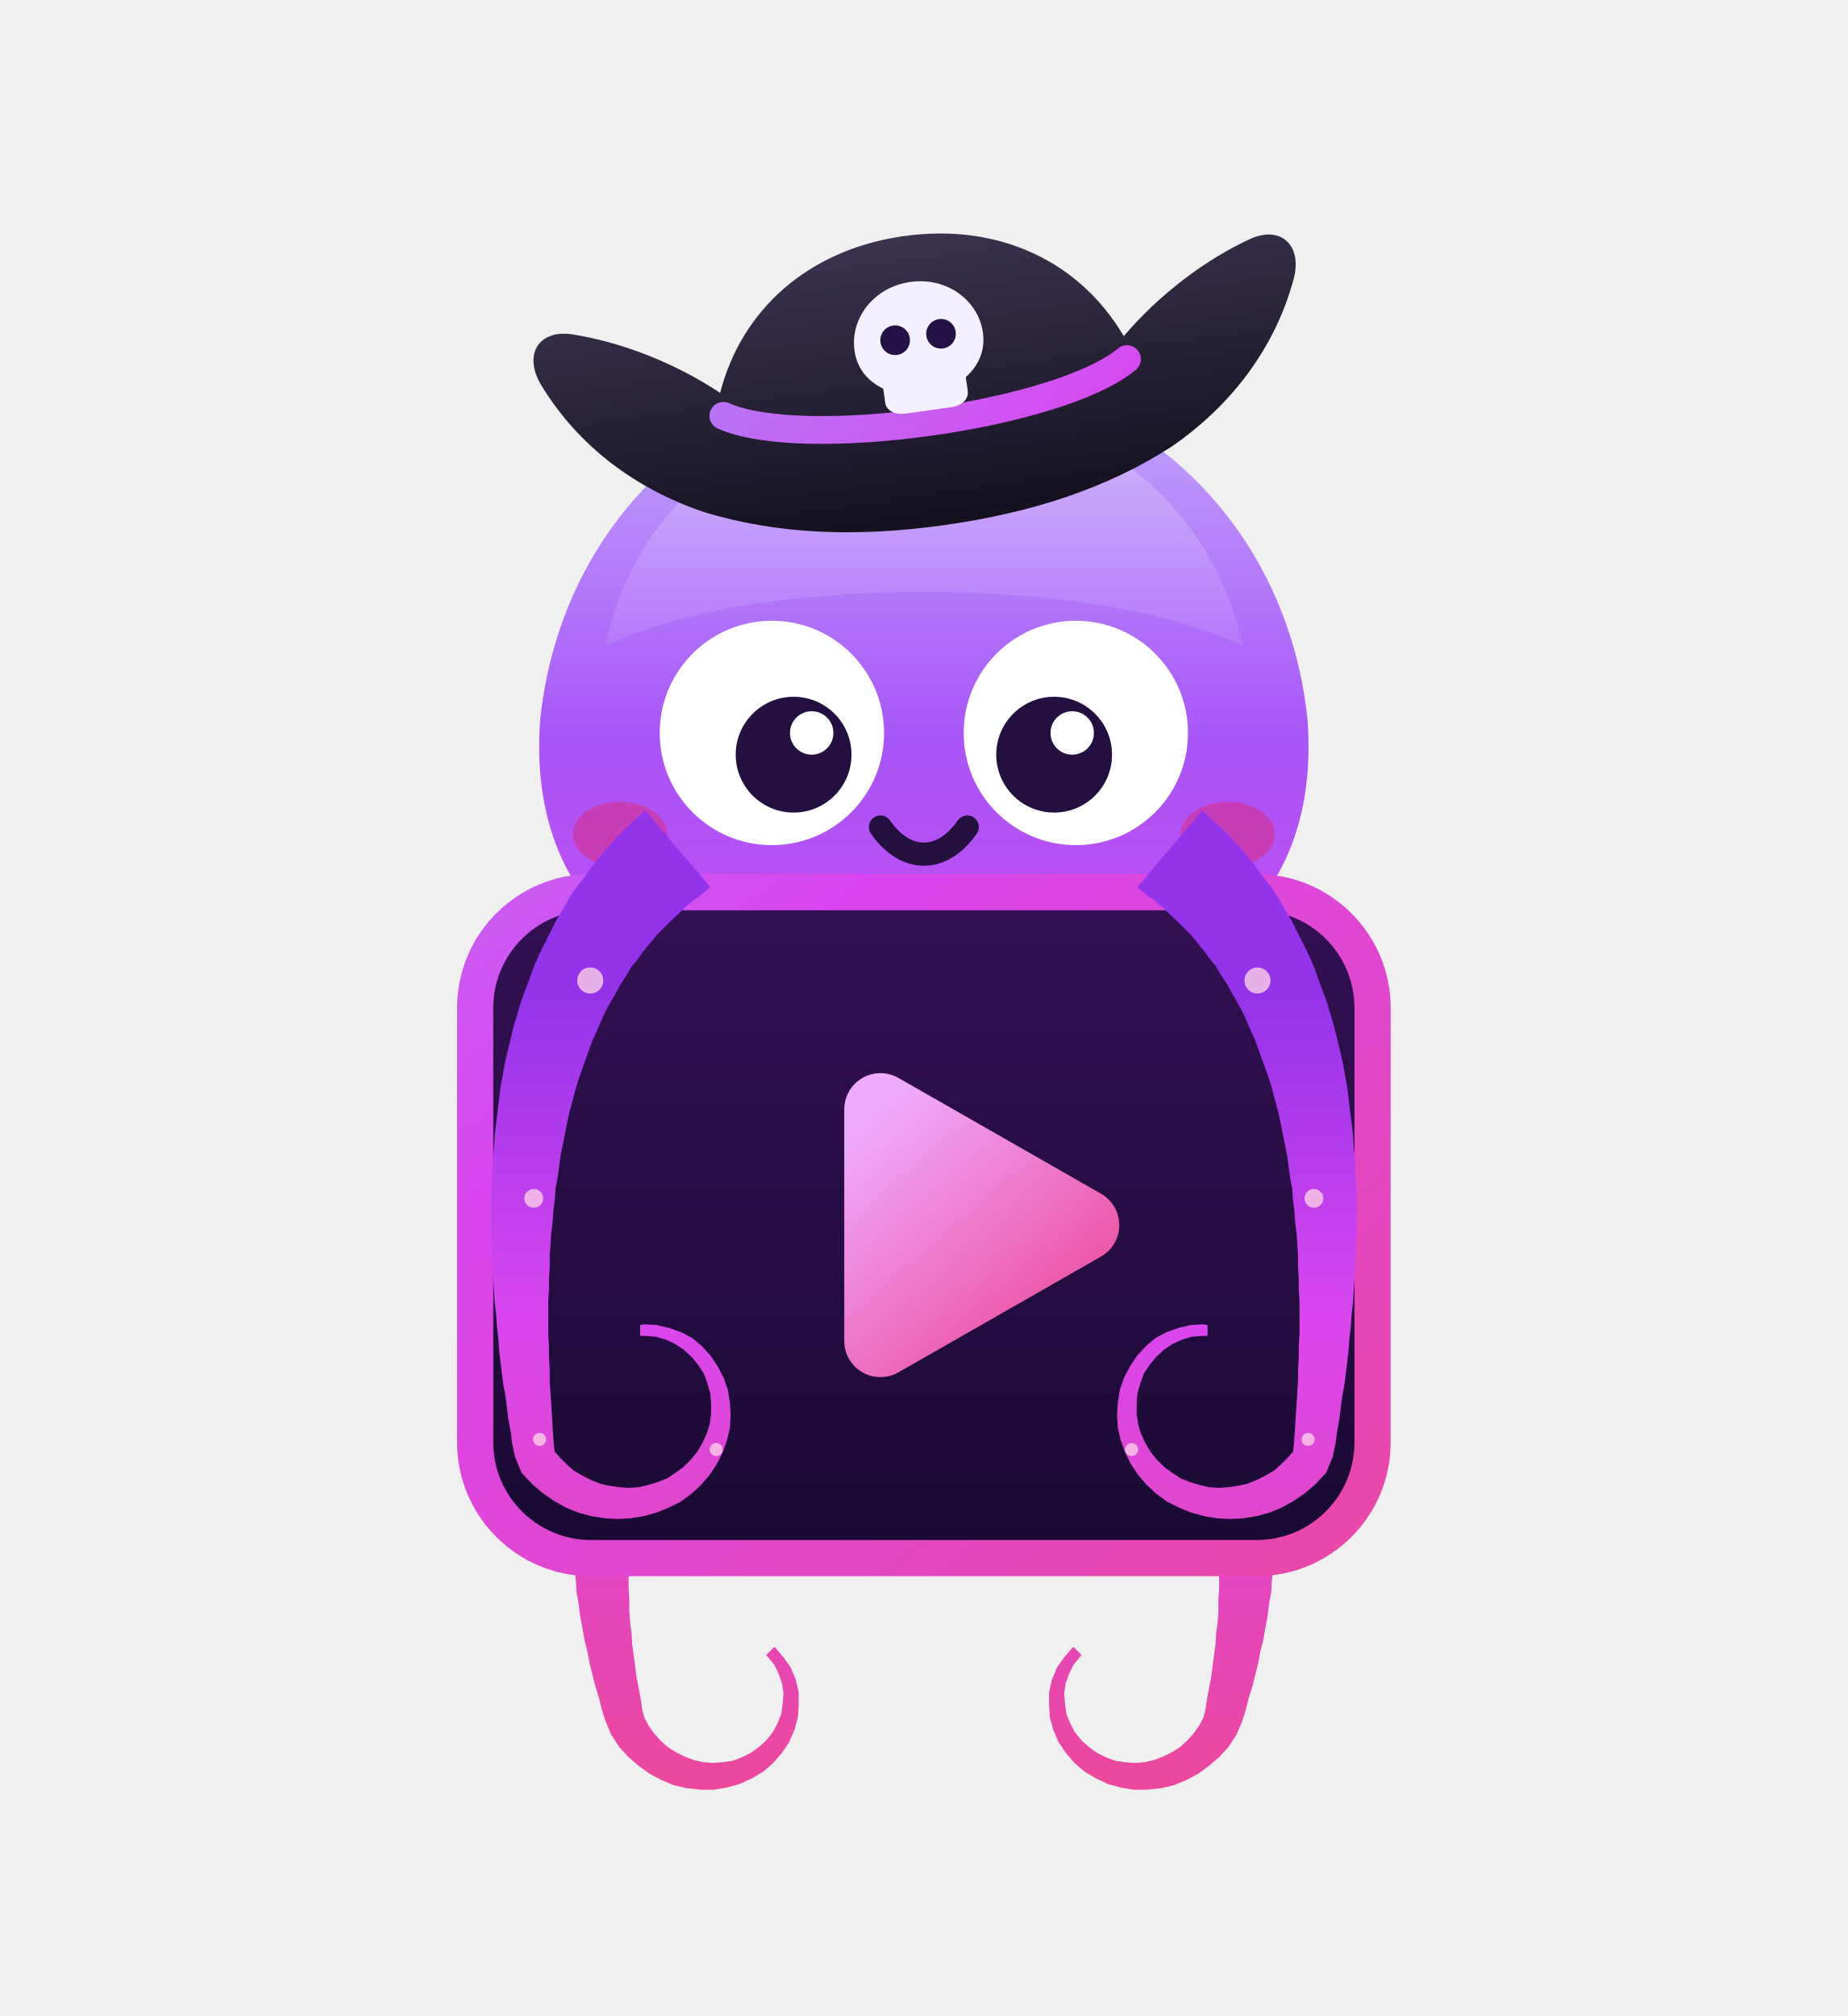
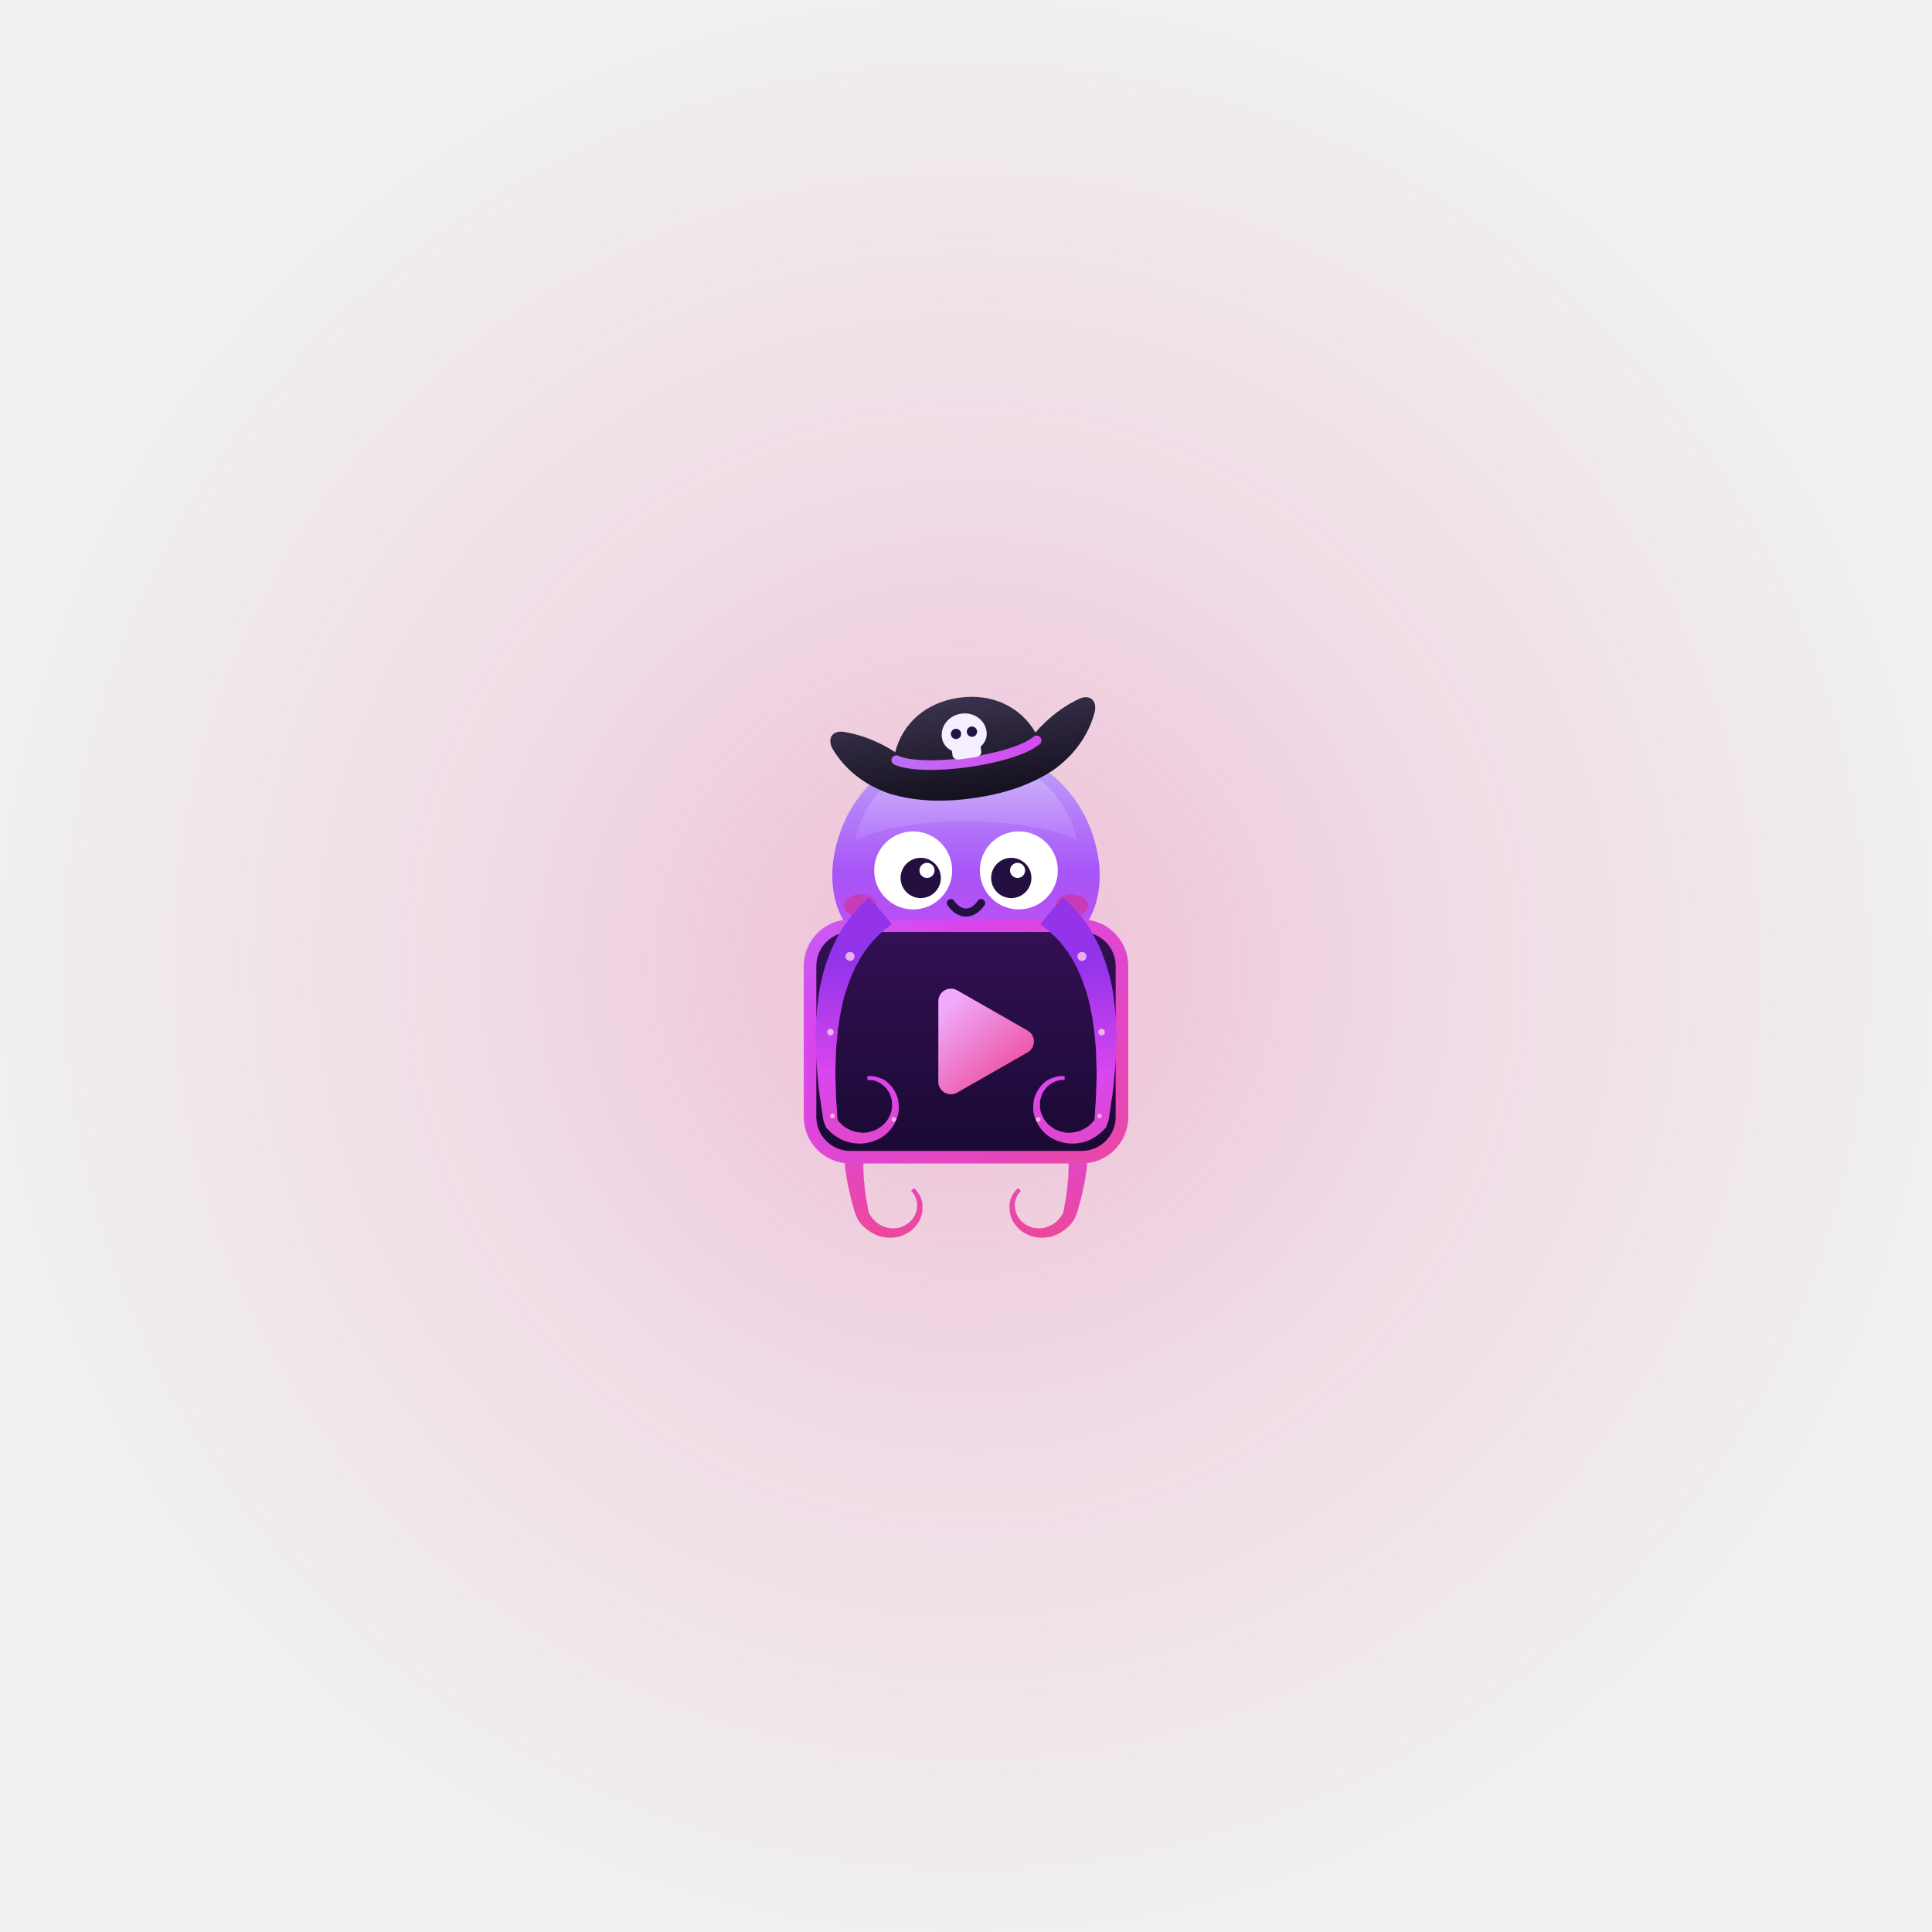
- <svg xmlns="http://www.w3.org/2000/svg" viewBox="0 0 330 360" width="330" height="360" role="img">
+ <svg xmlns="http://www.w3.org/2000/svg" viewBox="0 0 640 640" width="640" height="640" role="img">
  <defs>
+     <radialGradient id="glow">
+       <stop offset="0" stop-color="#EC4899" stop-opacity=".3" />
+       <stop offset=".45" stop-color="#EC4899" stop-opacity=".135" />
+       <stop offset="1" stop-color="#EC4899" stop-opacity="0" />
+     </radialGradient>
    <linearGradient id="gV" x1="46" y1="26" x2="196" y2="214" gradientUnits="userSpaceOnUse">
      <stop offset="0" stop-color="#A78BFA" />
      <stop offset=".42" stop-color="#D946EF" />
      <stop offset="1" stop-color="#EC4899" />
    </linearGradient>
    <linearGradient id="gHd" x1="0" y1="26" x2="0" y2="140" gradientUnits="userSpaceOnUse">
      <stop offset="0" stop-color="#C4B5FD" />
      <stop offset=".5" stop-color="#A855F7" />
      <stop offset="1" stop-color="#D946EF" />
    </linearGradient>
    <linearGradient id="gA" x1="0" y1="118" x2="0" y2="230" gradientUnits="userSpaceOnUse">
      <stop offset="0" stop-color="#9333EA" />
      <stop offset=".4" stop-color="#D946EF" />
      <stop offset="1" stop-color="#EC4899" />
    </linearGradient>
    <linearGradient id="gT" x1="0" y1="104" x2="0" y2="196" gradientUnits="userSpaceOnUse">
      <stop offset="0" stop-color="#341054" />
      <stop offset="1" stop-color="#190933" />
    </linearGradient>
    <linearGradient id="gS" x1="0" y1="34" x2="0" y2="86" gradientUnits="userSpaceOnUse">
      <stop offset="0" stop-color="#fff" stop-opacity=".28" />
      <stop offset="1" stop-color="#fff" stop-opacity="0" />
    </linearGradient>
    <linearGradient id="gP" x1="114" y1="134" x2="142" y2="166" gradientUnits="userSpaceOnUse">
      <stop offset="0" stop-color="#F0ABFC" />
      <stop offset="1" stop-color="#EC4899" />
    </linearGradient>
    <linearGradient id="gH" x1="0" y1="14" x2="0" y2="78" gradientUnits="userSpaceOnUse">
      <stop offset="0" stop-color="#3C3450" />
      <stop offset="1" stop-color="#15111F" />
    </linearGradient>
  </defs>
-   <g transform="translate(9.9 24.9) scale(1.2925)">
+   <ellipse cx="320" cy="320" rx="320.0" ry="320.0" fill="url(#glow)" />
+   <g transform="translate(220.00 220.00) scale(0.83333)">
    <g fill="url(#gA)">
      <path d="M 84.6 150.4 L 83.8 151.8 L 82.9 153.2 L 82.1 154.7 L 81.3 156.2 L 80.5 157.7 L 79.7 159.2 L 79.0 160.8 L 78.3 162.3 L 77.6 163.9 L 77.0 165.5 L 76.3 167.1 L 75.7 168.7 L 75.2 170.3 L 74.7 171.9 L 74.2 173.6 L 73.7 175.2 L 73.3 176.9 L 73.0 178.6 L 72.6 180.3 L 72.3 182.0 L 72.1 183.7 L 71.9 185.4 L 71.7 187.1 L 71.6 188.8 L 71.6 190.5 L 71.5 192.2 L 71.6 193.9 L 71.6 195.6 L 71.7 197.3 L 71.9 199.0 L 72.0 200.7 L 72.3 202.3 L 72.5 204.0 L 72.8 205.6 L 73.1 207.3 L 73.5 208.9 L 73.8 210.5 L 74.2 212.1 L 74.6 213.7 L 75.1 215.3 L 75.5 216.9 L 76.0 218.5 L 76.8 220.4 L 77.9 222.1 L 79.2 223.5 L 80.6 224.7 L 82.1 225.8 L 83.8 226.7 L 85.5 227.4 L 87.3 227.8 L 89.2 228.0 L 91.0 228.0 L 92.8 227.7 L 94.6 227.2 L 96.3 226.4 L 97.8 225.5 L 99.2 224.3 L 100.4 222.9 L 101.4 221.4 L 102.1 219.8 L 102.6 218.0 L 102.7 216.3 L 102.7 214.5 L 102.3 212.8 L 101.6 211.1 L 100.6 209.7 L 99.5 208.4 L 99.3 208.3 L 98.2 209.4 L 98.3 209.5 L 99.3 210.7 L 99.9 211.9 L 100.4 213.3 L 100.6 214.7 L 100.5 216.1 L 100.3 217.5 L 99.8 218.8 L 99.1 220.1 L 98.2 221.2 L 97.2 222.1 L 96.1 222.9 L 94.9 223.5 L 93.6 224.0 L 92.2 224.2 L 90.9 224.3 L 89.5 224.2 L 88.2 223.9 L 86.9 223.4 L 85.7 222.8 L 84.6 222.1 L 83.6 221.2 L 82.7 220.2 L 82.0 219.2 L 81.4 218.1 L 81.1 217.0 L 80.9 215.6 L 80.6 214.0 L 80.3 212.5 L 80.1 210.9 L 79.9 209.4 L 79.7 207.9 L 79.6 206.3 L 79.4 204.8 L 79.3 203.3 L 79.3 201.7 L 79.2 200.2 L 79.2 198.7 L 79.3 197.2 L 79.4 195.7 L 79.5 194.2 L 79.6 192.7 L 79.8 191.2 L 80.0 189.7 L 80.3 188.2 L 80.6 186.8 L 81.0 185.3 L 81.3 183.9 L 81.8 182.5 L 82.2 181.1 L 82.7 179.6 L 83.2 178.3 L 83.8 176.9 L 84.3 175.5 L 85.0 174.2 L 85.6 172.8 L 86.3 171.5 L 87.0 170.2 L 87.7 168.9 L 88.5 167.6 L 89.3 166.3 L 90.1 165.0 L 90.9 163.8 L 91.7 162.5 L 92.6 161.3 L 93.5 160.1 L 94.4 158.9 L 95.4 157.6 Z" />
      <path d="M 144.6 157.6 L 145.6 158.9 L 146.5 160.1 L 147.4 161.3 L 148.3 162.5 L 149.1 163.8 L 149.9 165.0 L 150.7 166.3 L 151.5 167.6 L 152.3 168.9 L 153.0 170.2 L 153.7 171.5 L 154.4 172.8 L 155.0 174.2 L 155.7 175.5 L 156.2 176.9 L 156.8 178.3 L 157.3 179.6 L 157.8 181.1 L 158.2 182.5 L 158.7 183.9 L 159.0 185.3 L 159.4 186.8 L 159.7 188.2 L 160.0 189.7 L 160.2 191.2 L 160.4 192.7 L 160.5 194.2 L 160.6 195.7 L 160.7 197.2 L 160.8 198.7 L 160.8 200.2 L 160.7 201.7 L 160.7 203.3 L 160.6 204.8 L 160.4 206.3 L 160.3 207.9 L 160.1 209.4 L 159.9 210.9 L 159.7 212.5 L 159.4 214.0 L 159.1 215.6 L 158.9 217.0 L 158.6 218.1 L 158.0 219.2 L 157.3 220.2 L 156.4 221.2 L 155.4 222.1 L 154.3 222.8 L 153.1 223.4 L 151.8 223.9 L 150.5 224.2 L 149.1 224.3 L 147.8 224.2 L 146.4 224.0 L 145.1 223.5 L 143.9 222.9 L 142.8 222.1 L 141.8 221.2 L 140.9 220.1 L 140.2 218.8 L 139.7 217.5 L 139.5 216.1 L 139.4 214.7 L 139.6 213.3 L 140.1 211.9 L 140.7 210.7 L 141.7 209.5 L 141.8 209.4 L 140.7 208.3 L 140.5 208.4 L 139.4 209.7 L 138.4 211.1 L 137.7 212.8 L 137.3 214.5 L 137.3 216.3 L 137.4 218.0 L 137.9 219.8 L 138.6 221.4 L 139.6 222.9 L 140.8 224.3 L 142.2 225.5 L 143.7 226.4 L 145.4 227.2 L 147.2 227.7 L 149.0 228.0 L 150.8 228.0 L 152.7 227.8 L 154.5 227.4 L 156.2 226.7 L 157.9 225.8 L 159.4 224.7 L 160.8 223.5 L 162.1 222.1 L 163.2 220.4 L 164.0 218.5 L 164.5 216.9 L 164.9 215.3 L 165.4 213.7 L 165.8 212.1 L 166.2 210.5 L 166.5 208.9 L 166.9 207.3 L 167.2 205.6 L 167.5 204.0 L 167.7 202.3 L 168.0 200.7 L 168.1 199.0 L 168.3 197.3 L 168.4 195.6 L 168.4 193.9 L 168.5 192.2 L 168.4 190.5 L 168.4 188.8 L 168.3 187.1 L 168.1 185.4 L 167.9 183.7 L 167.7 182.0 L 167.4 180.3 L 167.0 178.6 L 166.7 176.9 L 166.3 175.2 L 165.8 173.6 L 165.3 171.9 L 164.8 170.3 L 164.3 168.7 L 163.7 167.1 L 163.0 165.5 L 162.4 163.9 L 161.7 162.3 L 161.0 160.8 L 160.3 159.2 L 159.5 157.7 L 158.7 156.2 L 157.9 154.7 L 157.1 153.2 L 156.2 151.8 L 155.4 150.4 Z" />
    </g>
    <path d="M 120 32 C 92 32, 70 52, 67 80 C 66 93, 70 102, 76 108 L 164 108 C 170 102, 174 93, 173 80 C 170 52, 148 32, 120 32 Z" fill="url(#gHd)" />
    <path d="M 120 36 C 98 36, 80 50, 76 70 C 96 60, 144 60, 164 70 C 160 50, 142 36, 120 36 Z" fill="url(#gS)" />
    <rect x="58.0" y="104.0" width="124.0" height="92.0" rx="16.0" fill="url(#gT)" />
    <rect x="58.0" y="104.0" width="124.0" height="92.0" rx="16.0" fill="none" stroke="url(#gV)" stroke-width="5" />
    <circle cx="99" cy="82" r="15.5" fill="#fff" />
    <circle cx="141" cy="82" r="15.5" fill="#fff" />
    <circle cx="102" cy="85" r="8" fill="#241040" />
    <circle cx="138" cy="85" r="8" fill="#241040" />
    <circle cx="104.5" cy="82" r="3" fill="#fff" />
    <circle cx="140.5" cy="82" r="3" fill="#fff" />
    <ellipse cx="78" cy="96" rx="6.5" ry="4.5" fill="#DB2777" opacity=".5" />
    <ellipse cx="162" cy="96" rx="6.5" ry="4.5" fill="#DB2777" opacity=".5" />
    <path d="M 114 95 C 117.5 100, 122.5 100, 126 95" fill="none" stroke="#241040" stroke-width="3.2" stroke-linecap="round" />
    <path d="M 114 134 L 142 150 L 114 166 Z" fill="url(#gP)" stroke="url(#gP)" stroke-width="10" stroke-linejoin="round" />
    <g transform="translate(120 33) rotate(-8) scale(0.64) translate(-120 -48)">
      <path d="M 120 17 C 141 17, 157 28, 164 45 C 173 37, 184 31, 194 28 C 201 26, 205 31, 202 38 C 196 52, 185 63, 171 70 C 156 77, 139 80, 120 80 C 101 80, 84 77, 69 70 C 55 63, 44 52, 38 38 C 35 31, 39 26, 46 28 C 56 31, 67 37, 76 45 C 83 28, 99 17, 120 17 Z" fill="url(#gH)" />
      <path d="M 76 50 C 92 60, 148 60, 164 50" fill="none" stroke="url(#gV)" stroke-width="6" stroke-linecap="round" stroke-linejoin="round" />
      <path d="M 120 27 C 128 27, 134 33, 134 40 C 134 44, 132 47, 129 49 L 129 52 C 129 54, 127 55, 125 55 L 115 55 C 113 55, 111 54, 111 52 L 111 49 C 108 47, 106 44, 106 40 C 106 33, 112 27, 120 27 Z" fill="#F5F0FF" />
      <g fill="#241145">
        <circle cx="115" cy="39" r="3.2" />
        <circle cx="125" cy="39" r="3.2" />
      </g>
    </g>
    <g fill="url(#gA)">
      <path d="M 81.5 92.7 L 80.3 93.8 L 79.0 95.0 L 77.7 96.3 L 76.5 97.6 L 75.3 99.0 L 74.2 100.4 L 73.1 101.9 L 72.0 103.3 L 71.0 104.8 L 70.1 106.4 L 69.2 107.9 L 68.4 109.5 L 67.6 111.1 L 66.8 112.7 L 66.1 114.3 L 65.5 116.0 L 64.9 117.6 L 64.3 119.2 L 63.8 120.9 L 63.3 122.6 L 62.9 124.2 L 62.5 125.9 L 62.1 127.6 L 61.8 129.3 L 61.5 130.9 L 61.3 132.6 L 61.1 134.3 L 60.9 135.9 L 60.7 137.6 L 60.6 139.3 L 60.4 141.0 L 60.4 142.6 L 60.3 144.3 L 60.2 146.0 L 60.2 147.6 L 60.2 149.3 L 60.2 150.9 L 60.3 152.6 L 60.3 154.2 L 60.4 155.8 L 60.5 157.5 L 60.6 159.1 L 60.7 160.7 L 60.9 162.4 L 61.0 164.0 L 61.2 165.6 L 61.3 167.2 L 61.5 168.9 L 61.7 170.5 L 61.9 172.1 L 62.2 173.7 L 62.4 175.3 L 62.6 176.9 L 62.9 178.5 L 63.1 180.1 L 63.5 182.0 L 64.4 184.2 L 65.9 185.8 L 67.3 187.0 L 68.9 188.1 L 70.5 189.0 L 72.2 189.7 L 74.0 190.2 L 75.9 190.5 L 77.7 190.6 L 79.5 190.5 L 81.3 190.2 L 83.1 189.7 L 84.8 189.0 L 86.4 188.2 L 87.9 187.1 L 89.2 185.9 L 90.4 184.5 L 91.4 183.0 L 92.2 181.4 L 92.8 179.7 L 93.2 178.0 L 93.3 176.2 L 93.2 174.5 L 92.9 172.7 L 92.3 171.0 L 91.5 169.5 L 90.5 168.0 L 89.3 166.7 L 88.0 165.6 L 86.5 164.8 L 84.8 164.2 L 83.1 163.8 L 81.4 163.7 L 80.8 163.8 L 80.8 165.3 L 81.4 165.3 L 82.9 165.4 L 84.3 165.8 L 85.6 166.4 L 86.8 167.2 L 87.9 168.2 L 88.8 169.3 L 89.6 170.5 L 90.1 171.9 L 90.5 173.3 L 90.6 174.7 L 90.6 176.1 L 90.4 177.5 L 90.0 178.8 L 89.4 180.1 L 88.7 181.3 L 87.8 182.4 L 86.8 183.4 L 85.7 184.2 L 84.5 185.0 L 83.2 185.5 L 81.9 185.9 L 80.6 186.2 L 79.2 186.3 L 77.9 186.2 L 76.5 186.0 L 75.2 185.7 L 74.0 185.2 L 72.8 184.6 L 71.6 183.9 L 70.6 183.0 L 69.7 182.1 L 69.0 181.3 L 68.9 180.7 L 68.8 179.4 L 68.7 177.8 L 68.6 176.2 L 68.5 174.7 L 68.4 173.1 L 68.3 171.5 L 68.3 169.9 L 68.2 168.4 L 68.2 166.8 L 68.1 165.2 L 68.1 163.6 L 68.1 162.1 L 68.1 160.5 L 68.2 158.9 L 68.2 157.4 L 68.3 155.8 L 68.3 154.2 L 68.4 152.7 L 68.5 151.1 L 68.7 149.6 L 68.8 148.0 L 69.0 146.5 L 69.1 145.0 L 69.4 143.4 L 69.6 141.9 L 69.8 140.4 L 70.1 138.9 L 70.4 137.4 L 70.7 135.9 L 71.0 134.5 L 71.4 133.0 L 71.8 131.5 L 72.2 130.1 L 72.7 128.7 L 73.2 127.3 L 73.7 125.9 L 74.2 124.5 L 74.8 123.2 L 75.4 121.8 L 76.0 120.5 L 76.7 119.2 L 77.4 118.0 L 78.1 116.7 L 78.9 115.5 L 79.6 114.3 L 80.5 113.2 L 81.3 112.1 L 82.2 111.0 L 83.1 109.9 L 84.1 108.9 L 85.1 107.9 L 86.1 107.0 L 87.1 106.0 L 88.2 105.1 L 89.3 104.3 L 90.5 103.3 Z" />
      <path d="M 149.5 103.3 L 150.7 104.3 L 151.8 105.1 L 152.9 106.0 L 153.9 107.0 L 154.9 107.9 L 155.9 108.9 L 156.9 109.9 L 157.8 111.0 L 158.7 112.1 L 159.5 113.2 L 160.4 114.3 L 161.1 115.5 L 161.9 116.7 L 162.6 118.0 L 163.3 119.2 L 164.0 120.5 L 164.6 121.8 L 165.2 123.2 L 165.8 124.5 L 166.3 125.9 L 166.8 127.3 L 167.3 128.7 L 167.8 130.1 L 168.2 131.5 L 168.6 133.0 L 169.0 134.5 L 169.3 135.9 L 169.6 137.4 L 169.9 138.9 L 170.2 140.4 L 170.4 141.9 L 170.6 143.4 L 170.9 145.0 L 171.0 146.5 L 171.2 148.0 L 171.3 149.6 L 171.5 151.1 L 171.6 152.7 L 171.7 154.2 L 171.7 155.8 L 171.8 157.4 L 171.8 158.9 L 171.9 160.5 L 171.9 162.1 L 171.9 163.6 L 171.9 165.2 L 171.8 166.8 L 171.8 168.4 L 171.7 169.9 L 171.7 171.5 L 171.6 173.1 L 171.5 174.7 L 171.4 176.2 L 171.3 177.8 L 171.2 179.4 L 171.1 180.7 L 171.0 181.3 L 170.3 182.1 L 169.4 183.0 L 168.4 183.9 L 167.2 184.6 L 166.0 185.2 L 164.8 185.7 L 163.5 186.0 L 162.1 186.2 L 160.8 186.3 L 159.4 186.2 L 158.1 185.9 L 156.8 185.5 L 155.5 185.0 L 154.3 184.2 L 153.2 183.4 L 152.2 182.4 L 151.3 181.3 L 150.6 180.1 L 150.0 178.8 L 149.6 177.5 L 149.4 176.1 L 149.4 174.7 L 149.5 173.3 L 149.9 171.9 L 150.4 170.5 L 151.2 169.3 L 152.1 168.2 L 153.2 167.2 L 154.4 166.4 L 155.7 165.8 L 157.1 165.4 L 158.6 165.3 L 159.2 165.3 L 159.2 163.8 L 158.6 163.7 L 156.9 163.8 L 155.2 164.2 L 153.5 164.8 L 152.0 165.6 L 150.7 166.7 L 149.5 168.0 L 148.5 169.5 L 147.7 171.0 L 147.1 172.7 L 146.8 174.5 L 146.7 176.2 L 146.8 178.0 L 147.2 179.7 L 147.8 181.4 L 148.6 183.0 L 149.6 184.5 L 150.8 185.9 L 152.1 187.1 L 153.6 188.2 L 155.2 189.0 L 156.9 189.7 L 158.7 190.2 L 160.5 190.5 L 162.3 190.6 L 164.1 190.5 L 166.0 190.2 L 167.8 189.7 L 169.5 189.0 L 171.1 188.1 L 172.7 187.0 L 174.1 185.8 L 175.6 184.2 L 176.5 182.0 L 176.9 180.1 L 177.1 178.5 L 177.4 176.9 L 177.6 175.3 L 177.8 173.7 L 178.1 172.1 L 178.3 170.5 L 178.5 168.9 L 178.7 167.2 L 178.8 165.6 L 179.0 164.0 L 179.1 162.4 L 179.3 160.7 L 179.4 159.1 L 179.5 157.5 L 179.6 155.8 L 179.7 154.2 L 179.7 152.6 L 179.8 150.9 L 179.8 149.3 L 179.8 147.6 L 179.8 146.0 L 179.7 144.3 L 179.6 142.6 L 179.6 141.0 L 179.4 139.3 L 179.3 137.6 L 179.1 135.9 L 178.9 134.3 L 178.7 132.6 L 178.5 130.9 L 178.2 129.3 L 177.9 127.6 L 177.5 125.9 L 177.1 124.2 L 176.7 122.6 L 176.2 120.9 L 175.7 119.2 L 175.1 117.6 L 174.5 116.0 L 173.9 114.3 L 173.2 112.7 L 172.4 111.1 L 171.6 109.5 L 170.8 107.9 L 169.9 106.4 L 169.0 104.8 L 168.0 103.3 L 166.9 101.9 L 165.8 100.4 L 164.7 99.0 L 163.5 97.6 L 162.3 96.3 L 161.0 95.0 L 159.7 93.8 L 158.5 92.7 Z" />
    </g>
    <g fill="#FBCFE8" opacity=".8">
      <circle cx="73.9" cy="116.2" r="1.8" />
      <circle cx="66.1" cy="146.3" r="1.3" />
      <circle cx="66.9" cy="179.6" r="0.9" />
      <circle cx="91.3" cy="181.0" r="0.9" />
      <circle cx="166.1" cy="116.2" r="1.8" />
      <circle cx="173.9" cy="146.3" r="1.3" />
      <circle cx="173.1" cy="179.6" r="0.9" />
      <circle cx="148.7" cy="181.0" r="0.9" />
    </g>
  </g>
</svg>
